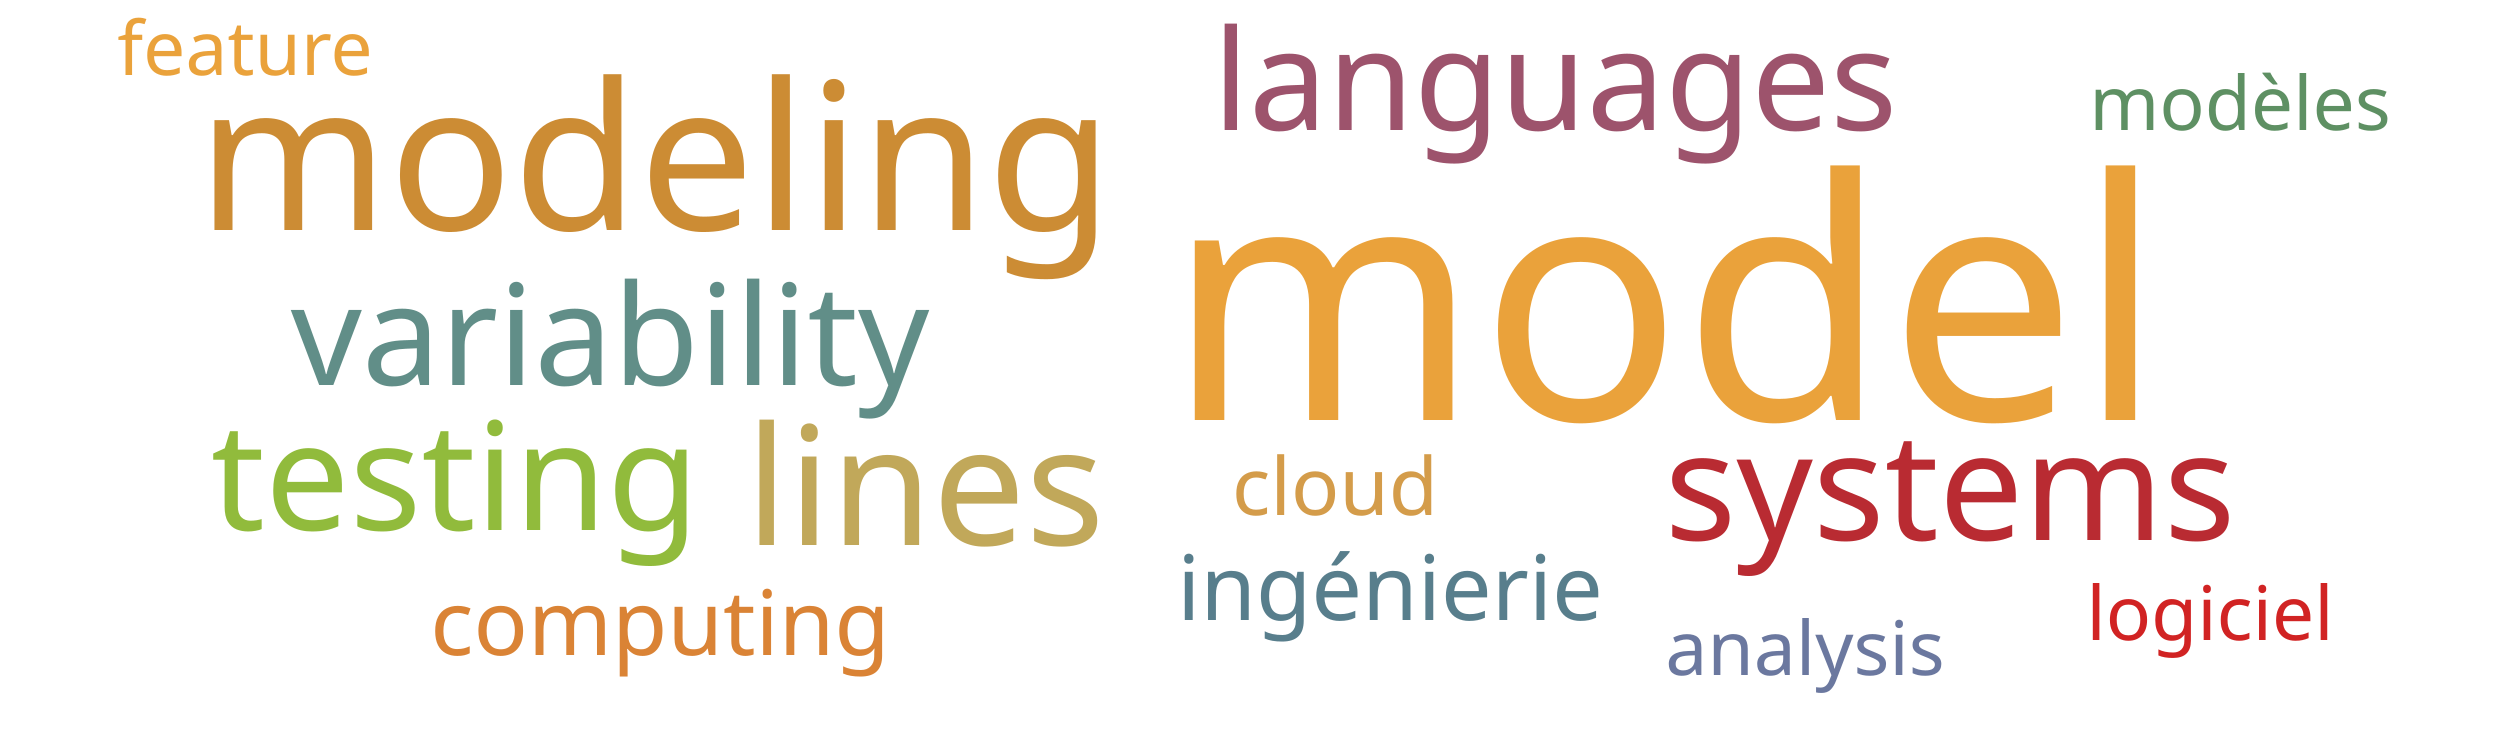
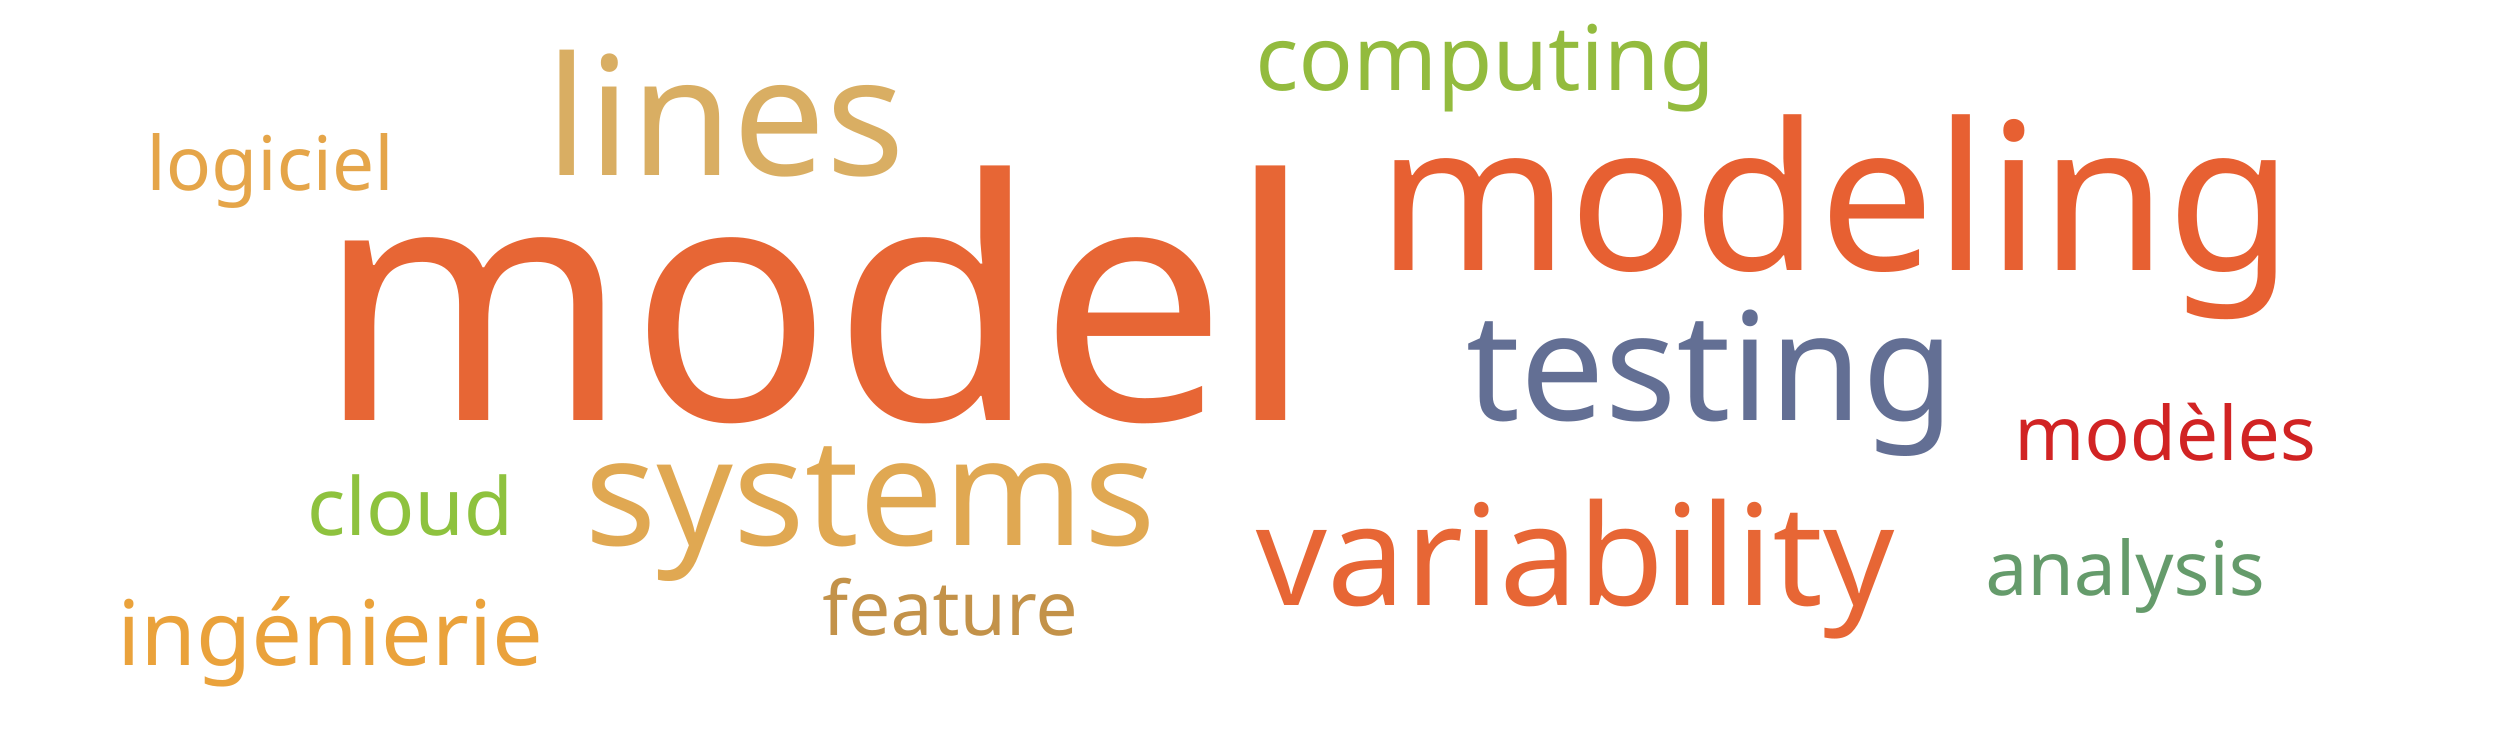
<svg xmlns="http://www.w3.org/2000/svg" width="500" height="150">
  <g transform="translate(250, 75)">
-     <text text-anchor="middle" style="font-family: Impact; font-size: 67px; fill: #eaa23b" transform="translate(83,9)rotate(0)">model</text>
-     <text text-anchor="middle" style="font-family: Impact; font-size: 41px; fill: #cc8c34" transform="translate(-119,-29)rotate(0)">modeling</text>
-     <text text-anchor="middle" style="font-family: Impact; font-size: 33px; fill: #c1a85a" transform="translate(-65,34)rotate(0)">lines</text>
-     <text text-anchor="middle" style="font-family: Impact; font-size: 30px; fill: #91bb3c" transform="translate(-159,31)rotate(0)">testing</text>
-     <text text-anchor="middle" style="font-family: Impact; font-size: 30px; fill: #b92b32" transform="translate(140,33)rotate(0)">systems</text>
-     <text text-anchor="middle" style="font-family: Impact; font-size: 28px; fill: #618e88" transform="translate(-128,2)rotate(0)">variability</text>
-     <text text-anchor="middle" style="font-family: Impact; font-size: 28px; fill: #9d536c" transform="translate(61,-49)rotate(0)">languages</text>
-     <text text-anchor="middle" style="font-family: Impact; font-size: 18px; fill: #587e8c" transform="translate(28,49)rotate(0)">ingénierie</text>
-     <text text-anchor="middle" style="font-family: Impact; font-size: 18px; fill: #da8335" transform="translate(-118,56)rotate(0)">computing</text>
-     <text text-anchor="middle" style="font-family: Impact; font-size: 16px; fill: #d49c4a" transform="translate(17,28)rotate(0)">cloud</text>
-     <text text-anchor="middle" style="font-family: Impact; font-size: 15px; fill: #eaa23b" transform="translate(-201,-60)rotate(0)">feature</text>
-     <text text-anchor="middle" style="font-family: Impact; font-size: 15px; fill: #6b789f" transform="translate(111,60)rotate(0)">analysis</text>
-     <text text-anchor="middle" style="font-family: Impact; font-size: 15px; fill: #5e9063" transform="translate(198,-49)rotate(0)">modèles</text>
-     <text text-anchor="middle" style="font-family: Impact; font-size: 15px; fill: #d12323" transform="translate(192,53)rotate(0)">logiciel</text>
+     <text text-anchor="middle" style="font-family: Impact; font-size: 67px; fill: #e76635" transform="translate(-87,9)rotate(0)">model</text>
+     <text text-anchor="middle" style="font-family: Impact; font-size: 41px; fill: #e76032" transform="translate(117,-21)rotate(0)">modeling</text>
+     <text text-anchor="middle" style="font-family: Impact; font-size: 33px; fill: #d9ae63" transform="translate(-105,-40)rotate(0)">lines</text>
+     <text text-anchor="middle" style="font-family: Impact; font-size: 30px; fill: #636f94" transform="translate(92,9)rotate(0)">testing</text>
+     <text text-anchor="middle" style="font-family: Impact; font-size: 30px; fill: #e0a852" transform="translate(-76,34)rotate(0)">systems</text>
+     <text text-anchor="middle" style="font-family: Impact; font-size: 28px; fill: #e76635" transform="translate(65,46)rotate(0)">variability</text>
+     <text text-anchor="middle" style="font-family: Impact; font-size: 18px; fill: #eaa23b" transform="translate(-184,58)rotate(0)">ingénierie</text>
+     <text text-anchor="middle" style="font-family: Impact; font-size: 18px; fill: #93bb3e" transform="translate(47,-57)rotate(0)">computing</text>
+     <text text-anchor="middle" style="font-family: Impact; font-size: 16px; fill: #8ec23e" transform="translate(-168,32)rotate(0)">cloud</text>
+     <text text-anchor="middle" style="font-family: Impact; font-size: 15px; fill: #c39249" transform="translate(-60,52)rotate(0)">feature</text>
+     <text text-anchor="middle" style="font-family: Impact; font-size: 15px; fill: #659b6b" transform="translate(175,44)rotate(0)">analysis</text>
+     <text text-anchor="middle" style="font-family: Impact; font-size: 15px; fill: #d12323" transform="translate(183,17)rotate(0)">modèles</text>
+     <text text-anchor="middle" style="font-family: Impact; font-size: 15px; fill: #e5a549" transform="translate(-196,-37)rotate(0)">logiciel</text>
  </g>
</svg>
